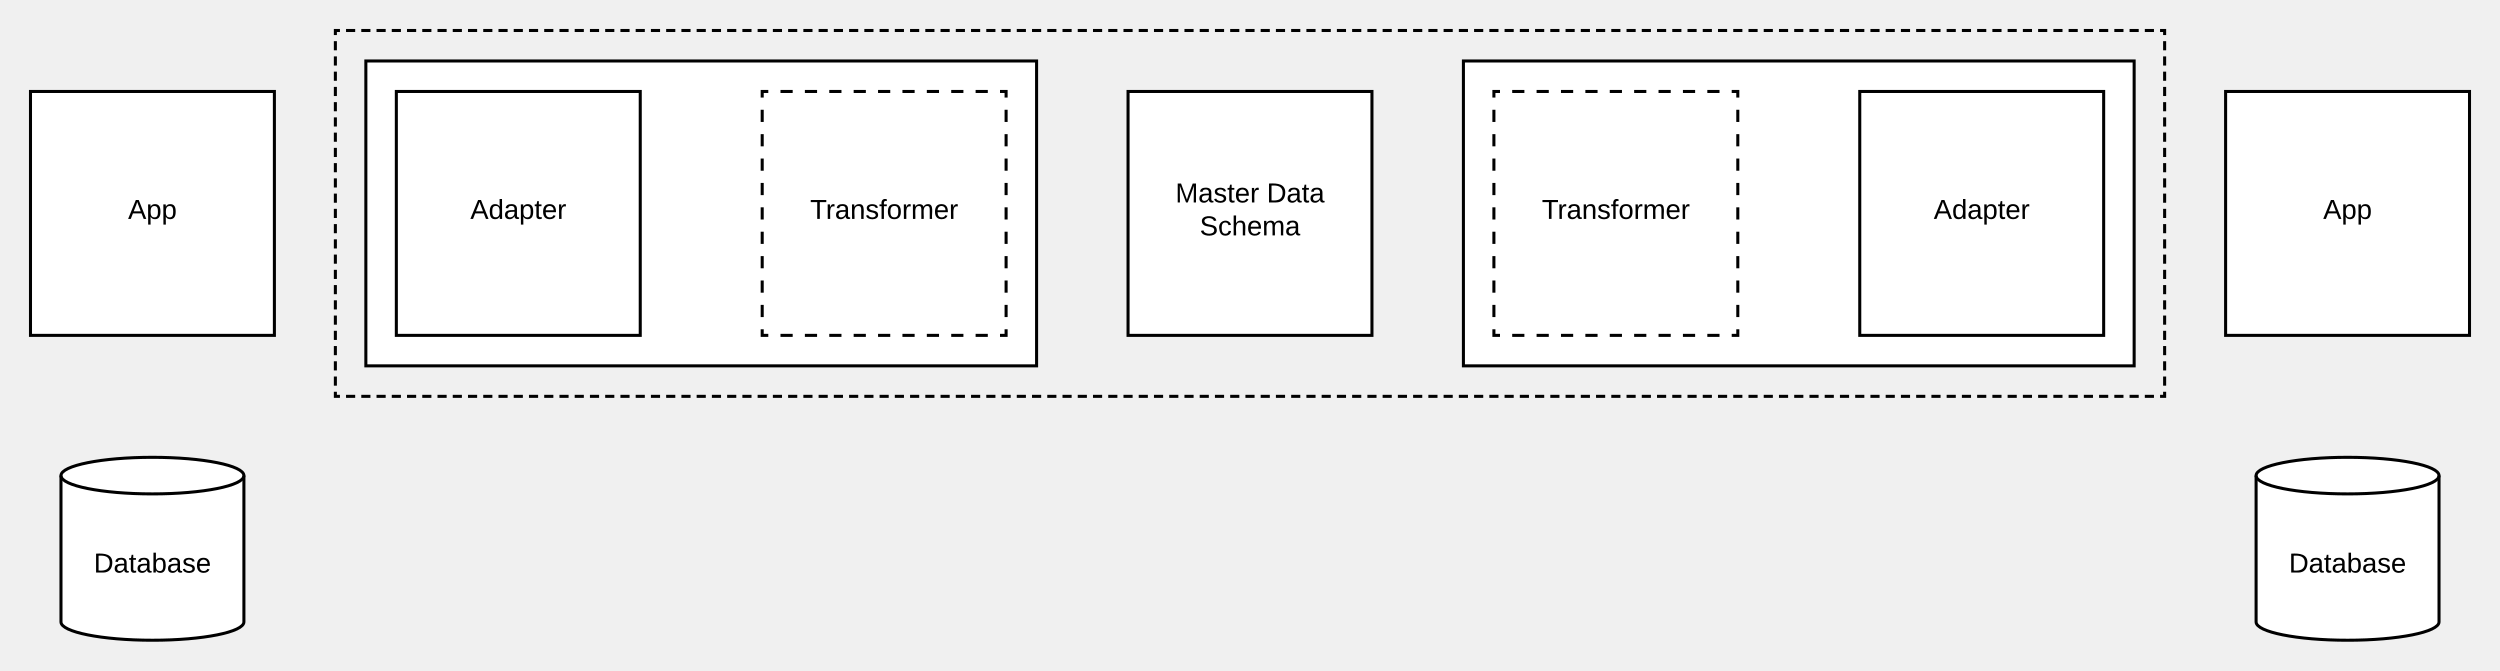
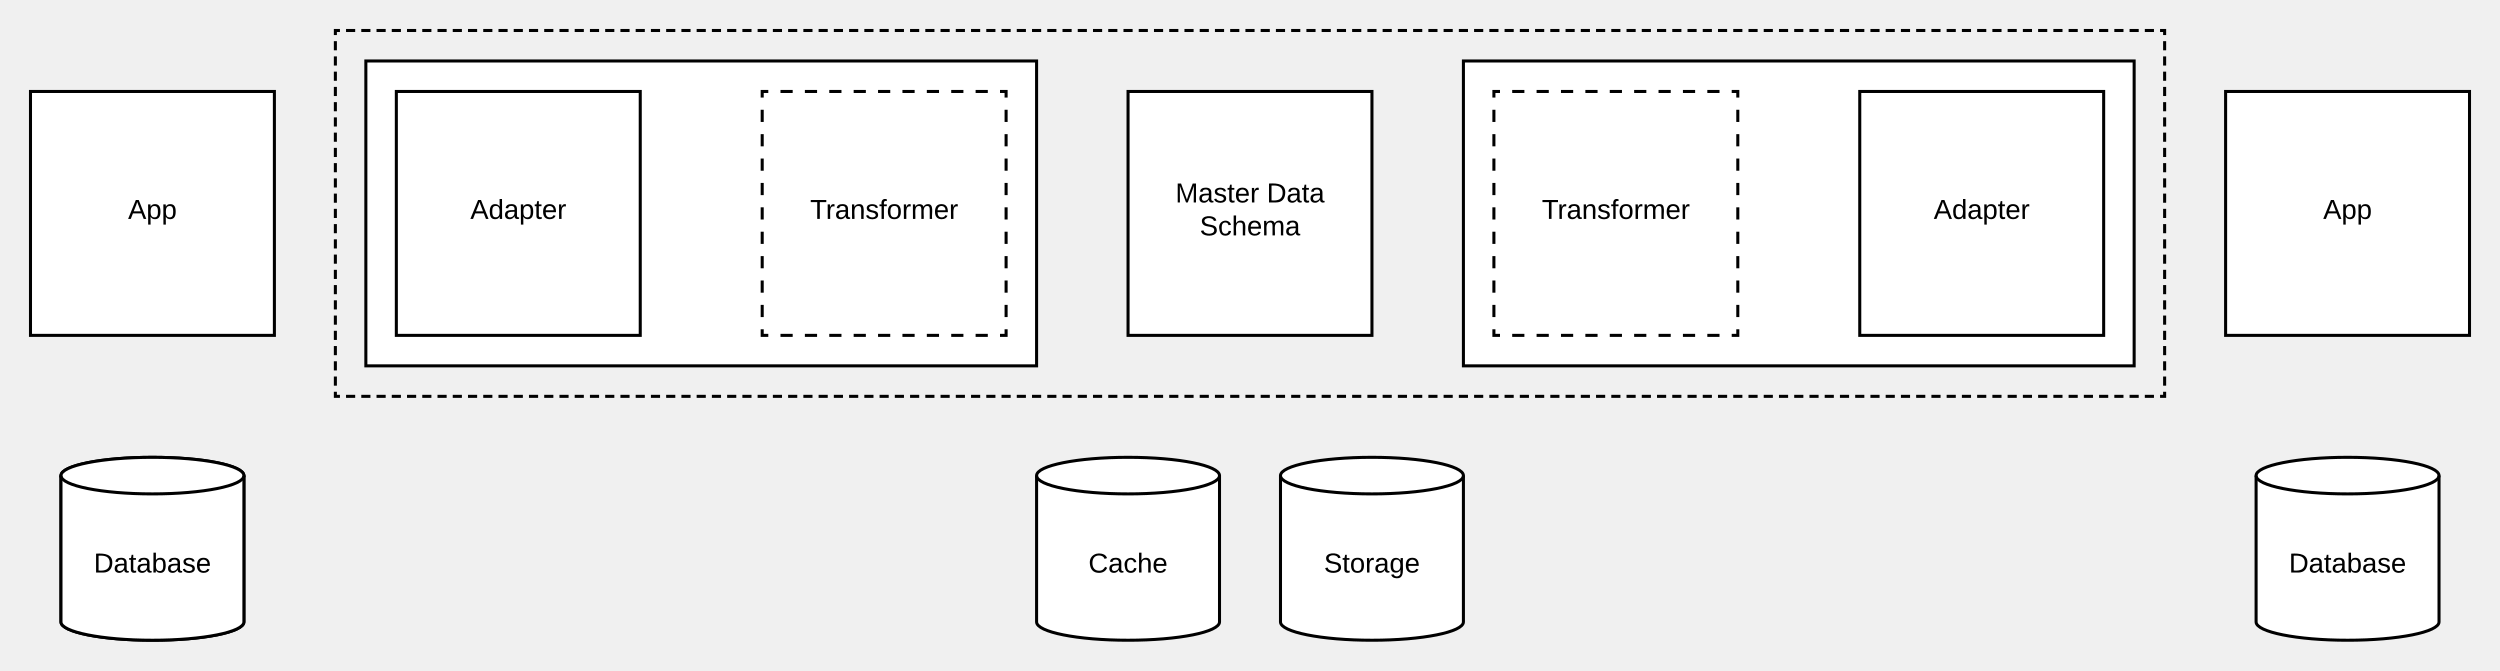
<svg xmlns="http://www.w3.org/2000/svg" xmlns:ns1="lucid" xmlns:xlink="http://www.w3.org/1999/xlink" width="1640" height="440">
  <g transform="translate(-60 -20)" ns1:page-tab-id="0_0">
    <path d="M280 40h1200v240H280z" fill-opacity="0" />
    <path d="M287 40h6m4 0h6m4 0h6m4 0h6m4 0h6m4 0h6m4 0h6m4 0h6m4 0h6m4 0h6m4 0h6m4 0h6m4 0h6m4 0h6m4 0h6m4 0h6m4 0h6m4 0h6m4 0h6m4 0h6m4 0h6m4 0h6m4 0h6m4 0h6m4 0h6m4 0h6m4 0h6m4 0h6m4 0h6m4 0h6m4 0h6m4 0h6m4 0h6m4 0h6m4 0h6m4 0h6m4 0h6m4 0h6m4 0h6m4 0h6m4 0h6m4 0h6m4 0h6m4 0h6m4 0h6m4 0h6m4 0h6m4 0h6m4 0h6m4 0h6m4 0h6m4 0h6m4 0h6m4 0h6m4 0h6m4 0h6m4 0h6m4 0h6m4 0h6m4 0h6m4 0h6m4 0h6m4 0h6m4 0h6m4 0h6m4 0h6m4 0h6m4 0h6m4 0h6m4 0h6m4 0h6m4 0h6m4 0h6m4 0h6m4 0h6m4 0h6m4 0h6m4 0h6m4 0h6m4 0h6m4 0h6m4 0h6m4 0h6m4 0h6m4 0h6m4 0h6m4 0h6m4 0h6m4 0h6m4 0h6m4 0h6m4 0h6m4 0h6m4 0h6m4 0h6m4 0h6m4 0h6m4 0h6m4 0h6m4 0h6m4 0h6m4 0h6m4 0h6m4 0h6m4 0h6m4 0h6m4 0h6m4 0h6m4 0h6m4 0h6m4 0h6m4 0h6m4 0h6m4 0h6m4 0h6m4 0h6m4 0h6m4 0h6m4 0h6m4 0h3v3m0 4v6m0 4v6m0 4v6m0 4v6m0 4v6m0 4v6m0 4v6m0 4v6m0 4v6m0 4v6m0 4v6m0 4v6m0 4v6m0 4v6m0 4v6m0 4v6m0 4v6m0 4v6m0 4v6m0 4v6m0 4v6m0 4v6m0 4v6m0 4v3h-3m-4 0h-6m-4 0h-6m-4 0h-6m-4 0h-6m-4 0h-6m-4 0h-6m-4 0h-6m-4 0h-6m-4 0h-6m-4 0h-6m-4 0h-6m-4 0h-6m-4 0h-6m-4 0h-6m-4 0h-6m-4 0h-6m-4 0h-6m-4 0h-6m-4 0h-6m-4 0h-6m-4 0h-6m-4 0h-6m-4 0h-6m-4 0h-6m-4 0h-6m-4 0h-6m-4 0h-6m-4 0h-6m-4 0h-6m-4 0h-6m-4 0h-6m-4 0h-6m-4 0h-6m-4 0h-6m-4 0h-6m-4 0h-6m-4 0h-6m-4 0h-6m-4 0h-6m-4 0h-6m-4 0h-6m-4 0h-6m-4 0h-6m-4 0h-6m-4 0h-6m-4 0h-6m-4 0h-6m-4 0h-6m-4 0h-6m-4 0h-6m-4 0h-6m-4 0h-6m-4 0h-6m-4 0h-6m-4 0h-6m-4 0h-6m-4 0h-6m-4 0h-6m-4 0h-6m-4 0h-6m-4 0h-6m-4 0h-6m-4 0h-6m-4 0h-6m-4 0h-6m-4 0h-6m-4 0h-6m-4 0h-6m-4 0h-6m-4 0h-6m-4 0h-6m-4 0h-6m-4 0h-6m-4 0h-6m-4 0h-6m-4 0h-6m-4 0h-6m-4 0h-6m-4 0h-6m-4 0h-6m-4 0h-6m-4 0h-6m-4 0h-6m-4 0h-6m-4 0h-6m-4 0h-6m-4 0h-6m-4 0h-6m-4 0h-6m-4 0h-6m-4 0h-6m-4 0h-6m-4 0h-6m-4 0h-6m-4 0h-6m-4 0h-6m-4 0h-6m-4 0h-6m-4 0h-6m-4 0h-6m-4 0h-6m-4 0h-6m-4 0h-6m-4 0h-6m-4 0h-6m-4 0h-6m-4 0h-6m-4 0h-6m-4 0h-6m-4 0h-6m-4 0h-6m-4 0h-6m-4 0h-6m-4 0h-6m-4 0h-6m-4 0h-6m-4 0h-6m-4 0h-6m-4 0h-6m-4 0h-3v-3m0-4v-6m0-4v-6m0-4v-6m0-4v-6m0-4v-6m0-4v-6m0-4v-6m0-4v-6m0-4v-6m0-4v-6m0-4v-6m0-4v-6m0-4v-6m0-4v-6m0-4v-6m0-4v-6m0-4v-6m0-4v-6m0-4v-6m0-4v-6m0-4v-6m0-4v-6m0-4v-6m0-4v-3h3" stroke="#000" stroke-width="2" fill="none" />
    <path d="M1020 60h440v200h-440zM300 60h440v200H300zM80 80h160v160H80z" stroke="#000" stroke-width="2" fill="#fff" />
    <use xlink:href="#a" transform="matrix(1,0,0,1,85,85) translate(59 78.6)" />
    <path d="M320 80h160v160H320z" stroke="#000" stroke-width="2" fill="#fff" />
    <use xlink:href="#b" transform="matrix(1,0,0,1,325,85) translate(43.525 78.6)" />
    <path d="M800 80h160v160H800z" stroke="#000" stroke-width="2" fill="#fff" />
    <use xlink:href="#c" transform="matrix(1,0,0,1,805,85) translate(26.075 67.8)" />
    <use xlink:href="#d" transform="matrix(1,0,0,1,805,85) translate(85.975 67.8)" />
    <use xlink:href="#e" transform="matrix(1,0,0,1,805,85) translate(42.025 89.4)" />
    <path d="M220 428c0 6.63-26.86 12-60 12s-60-5.37-60-12v-96c0-6.63 26.86-12 60-12s60 5.37 60 12z" stroke="#000" stroke-width="2" fill="#fff" />
    <path d="M220 332c0 6.63-26.86 12-60 12s-60-5.37-60-12" stroke="#000" stroke-width="2" fill="none" />
    <use xlink:href="#f" transform="matrix(1,0,0,1,100,344) translate(21.525 51.6)" />
    <path d="M1660 428c0 6.63-26.86 12-60 12s-60-5.37-60-12v-96c0-6.63 26.86-12 60-12s60 5.37 60 12z" stroke="#000" stroke-width="2" fill="#fff" />
    <path d="M1660 332c0 6.63-26.86 12-60 12s-60-5.37-60-12" stroke="#000" stroke-width="2" fill="none" />
    <use xlink:href="#f" transform="matrix(1,0,0,1,1540,344) translate(21.525 51.6)" />
    <path d="M1040 80h160v160h-160z" fill="#fff" />
    <path d="M1052 80h8m8 0h8m8 0h8m8 0h8m8 0h8m8 0h8m8 0h8m8 0h8m8 0h8m8 0h4v4m0 8v8m0 8v8m0 8v8m0 8v8m0 8v8m0 8v8m0 8v8m0 8v8m0 8v8m0 8v4h-4m-8 0h-8m-8 0h-8m-8 0h-8m-8 0h-8m-8 0h-8m-8 0h-8m-8 0h-8m-8 0h-8m-8 0h-8m-8 0h-4v-4m0-8v-8m0-8v-8m0-8v-8m0-8v-8m0-8v-8m0-8v-8m0-8v-8m0-8v-8m0-8v-8m0-8v-4h4" stroke="#000" stroke-width="2" fill="none" />
    <use xlink:href="#g" transform="matrix(1,0,0,1,1045,85) translate(26.45 78.6)" />
    <path d="M1280 80h160v160h-160z" stroke="#000" stroke-width="2" fill="#fff" />
    <use xlink:href="#b" transform="matrix(1,0,0,1,1285,85) translate(43.525 78.6)" />
    <path d="M1520 80h160v160h-160z" stroke="#000" stroke-width="2" fill="#fff" />
    <use xlink:href="#a" transform="matrix(1,0,0,1,1525,85) translate(59 78.6)" />
    <path d="M560 80h160v160H560z" fill="#fff" />
    <path d="M572 80h8m8 0h8m8 0h8m8 0h8m8 0h8m8 0h8m8 0h8m8 0h8m8 0h8m8 0h4v4m0 8v8m0 8v8m0 8v8m0 8v8m0 8v8m0 8v8m0 8v8m0 8v8m0 8v8m0 8v4h-4m-8 0h-8m-8 0h-8m-8 0h-8m-8 0h-8m-8 0h-8m-8 0h-8m-8 0h-8m-8 0h-8m-8 0h-8m-8 0h-4v-4m0-8v-8m0-8v-8m0-8v-8m0-8v-8m0-8v-8m0-8v-8m0-8v-8m0-8v-8m0-8v-8m0-8v-4h4" stroke="#000" stroke-width="2" fill="none" />
+     <use xlink:href="#g" transform="matrix(1,0,0,1,565,85) translate(26.45 78.6)" />
+     <path d="M220 428c0 6.63-26.86 12-60 12s-60-5.37-60-12v-96c0-6.63 26.86-12 60-12s60 5.37 60 12z" stroke="#000" stroke-width="2" fill="#fff" />
+     <path d="M220 332c0 6.63-26.86 12-60 12s-60-5.37-60-12" stroke="#000" stroke-width="2" fill="none" />
+     <use xlink:href="#f" transform="matrix(1,0,0,1,100,344) translate(21.525 51.6)" />
+     <path d="M860 428c0 6.63-26.86 12-60 12s-60-5.37-60-12v-96c0-6.63 26.86-12 60-12s60 5.37 60 12z" stroke="#000" stroke-width="2" fill="#fff" />
+     <path d="M860 332c0 6.63-26.86 12-60 12s-60-5.37-60-12" stroke="#000" stroke-width="2" fill="none" />
+     <use xlink:href="#h" transform="matrix(1,0,0,1,740,344) translate(34.025 51.6)" />
+     <path d="M1020 428c0 6.63-26.86 12-60 12s-60-5.37-60-12v-96c0-6.63 26.86-12 60-12s60 5.37 60 12z" stroke="#000" stroke-width="2" fill="#fff" />
+     <path d="M1020 332c0 6.63-26.86 12-60 12s-60-5.37-60-12" stroke="#000" stroke-width="2" fill="none" />
    <g>
-       <use xlink:href="#g" transform="matrix(1,0,0,1,565,85) translate(26.45 78.6)" />
+       <use xlink:href="#i" transform="matrix(1,0,0,1,900,344) translate(28.525 51.6)" />
    </g>
    <defs>
-       <path d="M205 0l-28-72H64L36 0H1l101-248h38L239 0h-34zm-38-99l-47-123c-12 45-31 82-46 123h93" id="h" />
-       <path d="M115-194c55 1 70 41 70 98S169 2 115 4C84 4 66-9 55-30l1 105H24l-1-265h31l2 30c10-21 28-34 59-34zm-8 174c40 0 45-34 45-75s-6-73-45-74c-42 0-51 32-51 76 0 43 10 73 51 73" id="i" />
+       <path d="M205 0l-28-72H64L36 0H1l101-248h38L239 0h-34zm-38-99l-47-123c-12 45-31 82-46 123h93" id="j" />
+       <path d="M115-194c55 1 70 41 70 98S169 2 115 4C84 4 66-9 55-30l1 105H24l-1-265h31l2 30c10-21 28-34 59-34zm-8 174c40 0 45-34 45-75s-6-73-45-74c-42 0-51 32-51 76 0 43 10 73 51 73" id="k" />
      <g id="a">
-         <use transform="matrix(0.05,0,0,0.05,0,0)" xlink:href="#h" />
-         <use transform="matrix(0.05,0,0,0.05,12,0)" xlink:href="#i" />
-         <use transform="matrix(0.05,0,0,0.05,22,0)" xlink:href="#i" />
+         <use transform="matrix(0.05,0,0,0.05,0,0)" xlink:href="#j" />
+         <use transform="matrix(0.05,0,0,0.05,12,0)" xlink:href="#k" />
+         <use transform="matrix(0.05,0,0,0.05,22,0)" xlink:href="#k" />
      </g>
-       <path d="M85-194c31 0 48 13 60 33l-1-100h32l1 261h-30c-2-10 0-23-3-31C134-8 116 4 85 4 32 4 16-35 15-94c0-66 23-100 70-100zm9 24c-40 0-46 34-46 75 0 40 6 74 45 74 42 0 51-32 51-76 0-42-9-74-50-73" id="j" />
-       <path d="M141-36C126-15 110 5 73 4 37 3 15-17 15-53c-1-64 63-63 125-63 3-35-9-54-41-54-24 1-41 7-42 31l-33-3c5-37 33-52 76-52 45 0 72 20 72 64v82c-1 20 7 32 28 27v20c-31 9-61-2-59-35zM48-53c0 20 12 33 32 33 41-3 63-29 60-74-43 2-92-5-92 41" id="k" />
-       <path d="M59-47c-2 24 18 29 38 22v24C64 9 27 4 27-40v-127H5v-23h24l9-43h21v43h35v23H59v120" id="l" />
-       <path d="M100-194c63 0 86 42 84 106H49c0 40 14 67 53 68 26 1 43-12 49-29l28 8c-11 28-37 45-77 45C44 4 14-33 15-96c1-61 26-98 85-98zm52 81c6-60-76-77-97-28-3 7-6 17-6 28h103" id="m" />
-       <path d="M114-163C36-179 61-72 57 0H25l-1-190h30c1 12-1 29 2 39 6-27 23-49 58-41v29" id="n" />
+       <path d="M85-194c31 0 48 13 60 33l-1-100h32l1 261h-30c-2-10 0-23-3-31C134-8 116 4 85 4 32 4 16-35 15-94c0-66 23-100 70-100zm9 24c-40 0-46 34-46 75 0 40 6 74 45 74 42 0 51-32 51-76 0-42-9-74-50-73" id="l" />
+       <path d="M141-36C126-15 110 5 73 4 37 3 15-17 15-53c-1-64 63-63 125-63 3-35-9-54-41-54-24 1-41 7-42 31l-33-3c5-37 33-52 76-52 45 0 72 20 72 64v82c-1 20 7 32 28 27v20c-31 9-61-2-59-35zM48-53c0 20 12 33 32 33 41-3 63-29 60-74-43 2-92-5-92 41" id="m" />
+       <path d="M59-47c-2 24 18 29 38 22v24C64 9 27 4 27-40v-127H5v-23h24l9-43h21v43h35v23H59v120" id="n" />
+       <path d="M100-194c63 0 86 42 84 106H49c0 40 14 67 53 68 26 1 43-12 49-29l28 8c-11 28-37 45-77 45C44 4 14-33 15-96c1-61 26-98 85-98zm52 81c6-60-76-77-97-28-3 7-6 17-6 28h103" id="o" />
+       <path d="M114-163C36-179 61-72 57 0H25l-1-190h30c1 12-1 29 2 39 6-27 23-49 58-41v29" id="p" />
      <g id="b">
-         <use transform="matrix(0.05,0,0,0.05,0,0)" xlink:href="#h" />
-         <use transform="matrix(0.05,0,0,0.05,12,0)" xlink:href="#j" />
-         <use transform="matrix(0.05,0,0,0.05,22,0)" xlink:href="#k" />
-         <use transform="matrix(0.05,0,0,0.05,32,0)" xlink:href="#i" />
-         <use transform="matrix(0.05,0,0,0.05,42,0)" xlink:href="#l" />
-         <use transform="matrix(0.05,0,0,0.05,47,0)" xlink:href="#m" />
-         <use transform="matrix(0.05,0,0,0.05,57,0)" xlink:href="#n" />
+         <use transform="matrix(0.05,0,0,0.05,0,0)" xlink:href="#j" />
+         <use transform="matrix(0.05,0,0,0.05,12,0)" xlink:href="#l" />
+         <use transform="matrix(0.05,0,0,0.05,22,0)" xlink:href="#m" />
+         <use transform="matrix(0.05,0,0,0.05,32,0)" xlink:href="#k" />
+         <use transform="matrix(0.05,0,0,0.05,42,0)" xlink:href="#n" />
+         <use transform="matrix(0.05,0,0,0.05,47,0)" xlink:href="#o" />
+         <use transform="matrix(0.05,0,0,0.05,57,0)" xlink:href="#p" />
      </g>
-       <path d="M240 0l2-218c-23 76-54 145-80 218h-23L58-218 59 0H30v-248h44l77 211c21-75 51-140 76-211h43V0h-30" id="o" />
-       <path d="M135-143c-3-34-86-38-87 0 15 53 115 12 119 90S17 21 10-45l28-5c4 36 97 45 98 0-10-56-113-15-118-90-4-57 82-63 122-42 12 7 21 19 24 35" id="p" />
+       <path d="M240 0l2-218c-23 76-54 145-80 218h-23L58-218 59 0H30v-248h44l77 211c21-75 51-140 76-211h43V0h-30" id="q" />
+       <path d="M135-143c-3-34-86-38-87 0 15 53 115 12 119 90S17 21 10-45l28-5c4 36 97 45 98 0-10-56-113-15-118-90-4-57 82-63 122-42 12 7 21 19 24 35" id="r" />
      <g id="c">
-         <use transform="matrix(0.05,0,0,0.05,0,0)" xlink:href="#o" />
-         <use transform="matrix(0.05,0,0,0.05,14.95,0)" xlink:href="#k" />
-         <use transform="matrix(0.05,0,0,0.05,24.95,0)" xlink:href="#p" />
-         <use transform="matrix(0.05,0,0,0.05,33.95,0)" xlink:href="#l" />
-         <use transform="matrix(0.05,0,0,0.05,38.95,0)" xlink:href="#m" />
-         <use transform="matrix(0.05,0,0,0.05,48.95,0)" xlink:href="#n" />
+         <use transform="matrix(0.05,0,0,0.05,0,0)" xlink:href="#q" />
+         <use transform="matrix(0.05,0,0,0.05,14.95,0)" xlink:href="#m" />
+         <use transform="matrix(0.05,0,0,0.05,24.95,0)" xlink:href="#r" />
+         <use transform="matrix(0.05,0,0,0.05,33.95,0)" xlink:href="#n" />
+         <use transform="matrix(0.05,0,0,0.05,38.95,0)" xlink:href="#o" />
+         <use transform="matrix(0.05,0,0,0.05,48.95,0)" xlink:href="#p" />
      </g>
-       <path d="M30-248c118-7 216 8 213 122C240-48 200 0 122 0H30v-248zM63-27c89 8 146-16 146-99s-60-101-146-95v194" id="q" />
+       <path d="M30-248c118-7 216 8 213 122C240-48 200 0 122 0H30v-248zM63-27c89 8 146-16 146-99s-60-101-146-95v194" id="s" />
      <g id="d">
-         <use transform="matrix(0.05,0,0,0.05,0,0)" xlink:href="#q" />
-         <use transform="matrix(0.05,0,0,0.05,12.95,0)" xlink:href="#k" />
-         <use transform="matrix(0.05,0,0,0.05,22.95,0)" xlink:href="#l" />
-         <use transform="matrix(0.05,0,0,0.05,27.95,0)" xlink:href="#k" />
+         <use transform="matrix(0.05,0,0,0.05,0,0)" xlink:href="#s" />
+         <use transform="matrix(0.05,0,0,0.05,12.95,0)" xlink:href="#m" />
+         <use transform="matrix(0.05,0,0,0.05,22.95,0)" xlink:href="#n" />
+         <use transform="matrix(0.05,0,0,0.05,27.95,0)" xlink:href="#m" />
      </g>
-       <path d="M185-189c-5-48-123-54-124 2 14 75 158 14 163 119 3 78-121 87-175 55-17-10-28-26-33-46l33-7c5 56 141 63 141-1 0-78-155-14-162-118-5-82 145-84 179-34 5 7 8 16 11 25" id="r" />
-       <path d="M96-169c-40 0-48 33-48 73s9 75 48 75c24 0 41-14 43-38l32 2c-6 37-31 61-74 61-59 0-76-41-82-99-10-93 101-131 147-64 4 7 5 14 7 22l-32 3c-4-21-16-35-41-35" id="s" />
-       <path d="M106-169C34-169 62-67 57 0H25v-261h32l-1 103c12-21 28-36 61-36 89 0 53 116 60 194h-32v-121c2-32-8-49-39-48" id="t" />
-       <path d="M210-169c-67 3-38 105-44 169h-31v-121c0-29-5-50-35-48C34-165 62-65 56 0H25l-1-190h30c1 10-1 24 2 32 10-44 99-50 107 0 11-21 27-35 58-36 85-2 47 119 55 194h-31v-121c0-29-5-49-35-48" id="u" />
+       <path d="M185-189c-5-48-123-54-124 2 14 75 158 14 163 119 3 78-121 87-175 55-17-10-28-26-33-46l33-7c5 56 141 63 141-1 0-78-155-14-162-118-5-82 145-84 179-34 5 7 8 16 11 25" id="t" />
+       <path d="M96-169c-40 0-48 33-48 73s9 75 48 75c24 0 41-14 43-38l32 2c-6 37-31 61-74 61-59 0-76-41-82-99-10-93 101-131 147-64 4 7 5 14 7 22l-32 3c-4-21-16-35-41-35" id="u" />
+       <path d="M106-169C34-169 62-67 57 0H25v-261h32l-1 103c12-21 28-36 61-36 89 0 53 116 60 194h-32v-121c2-32-8-49-39-48" id="v" />
+       <path d="M210-169c-67 3-38 105-44 169h-31v-121c0-29-5-50-35-48C34-165 62-65 56 0H25l-1-190h30c1 10-1 24 2 32 10-44 99-50 107 0 11-21 27-35 58-36 85-2 47 119 55 194h-31v-121c0-29-5-49-35-48" id="w" />
      <g id="e">
-         <use transform="matrix(0.05,0,0,0.05,0,0)" xlink:href="#r" />
-         <use transform="matrix(0.05,0,0,0.05,12,0)" xlink:href="#s" />
-         <use transform="matrix(0.05,0,0,0.05,21,0)" xlink:href="#t" />
-         <use transform="matrix(0.05,0,0,0.05,31,0)" xlink:href="#m" />
-         <use transform="matrix(0.05,0,0,0.05,41,0)" xlink:href="#u" />
-         <use transform="matrix(0.05,0,0,0.05,55.95,0)" xlink:href="#k" />
+         <use transform="matrix(0.05,0,0,0.05,0,0)" xlink:href="#t" />
+         <use transform="matrix(0.05,0,0,0.05,12,0)" xlink:href="#u" />
+         <use transform="matrix(0.05,0,0,0.05,21,0)" xlink:href="#v" />
+         <use transform="matrix(0.05,0,0,0.05,31,0)" xlink:href="#o" />
+         <use transform="matrix(0.05,0,0,0.05,41,0)" xlink:href="#w" />
+         <use transform="matrix(0.05,0,0,0.05,55.95,0)" xlink:href="#m" />
      </g>
-       <path d="M115-194c53 0 69 39 70 98 0 66-23 100-70 100C84 3 66-7 56-30L54 0H23l1-261h32v101c10-23 28-34 59-34zm-8 174c40 0 45-34 45-75 0-40-5-75-45-74-42 0-51 32-51 76 0 43 10 73 51 73" id="v" />
+       <path d="M115-194c53 0 69 39 70 98 0 66-23 100-70 100C84 3 66-7 56-30L54 0H23l1-261h32v101c10-23 28-34 59-34zm-8 174c40 0 45-34 45-75 0-40-5-75-45-74-42 0-51 32-51 76 0 43 10 73 51 73" id="x" />
      <g id="f">
-         <use transform="matrix(0.05,0,0,0.05,0,0)" xlink:href="#q" />
-         <use transform="matrix(0.05,0,0,0.05,12.95,0)" xlink:href="#k" />
-         <use transform="matrix(0.05,0,0,0.05,22.95,0)" xlink:href="#l" />
-         <use transform="matrix(0.05,0,0,0.05,27.95,0)" xlink:href="#k" />
-         <use transform="matrix(0.05,0,0,0.05,37.95,0)" xlink:href="#v" />
-         <use transform="matrix(0.05,0,0,0.05,47.95,0)" xlink:href="#k" />
-         <use transform="matrix(0.05,0,0,0.05,57.95,0)" xlink:href="#p" />
-         <use transform="matrix(0.05,0,0,0.05,66.95,0)" xlink:href="#m" />
+         <use transform="matrix(0.05,0,0,0.05,0,0)" xlink:href="#s" />
+         <use transform="matrix(0.05,0,0,0.05,12.95,0)" xlink:href="#m" />
+         <use transform="matrix(0.05,0,0,0.05,22.95,0)" xlink:href="#n" />
+         <use transform="matrix(0.05,0,0,0.05,27.95,0)" xlink:href="#m" />
+         <use transform="matrix(0.05,0,0,0.05,37.95,0)" xlink:href="#x" />
+         <use transform="matrix(0.05,0,0,0.05,47.95,0)" xlink:href="#m" />
+         <use transform="matrix(0.05,0,0,0.05,57.95,0)" xlink:href="#r" />
+         <use transform="matrix(0.05,0,0,0.05,66.95,0)" xlink:href="#o" />
      </g>
-       <path d="M127-220V0H93v-220H8v-28h204v28h-85" id="w" />
-       <path d="M117-194c89-4 53 116 60 194h-32v-121c0-31-8-49-39-48C34-167 62-67 57 0H25l-1-190h30c1 10-1 24 2 32 11-22 29-35 61-36" id="x" />
-       <path d="M101-234c-31-9-42 10-38 44h38v23H63V0H32v-167H5v-23h27c-7-52 17-82 69-68v24" id="y" />
-       <path d="M100-194c62-1 85 37 85 99 1 63-27 99-86 99S16-35 15-95c0-66 28-99 85-99zM99-20c44 1 53-31 53-75 0-43-8-75-51-75s-53 32-53 75 10 74 51 75" id="z" />
+       <path d="M127-220V0H93v-220H8v-28h204v28h-85" id="y" />
+       <path d="M117-194c89-4 53 116 60 194h-32v-121c0-31-8-49-39-48C34-167 62-67 57 0H25l-1-190h30c1 10-1 24 2 32 11-22 29-35 61-36" id="z" />
+       <path d="M101-234c-31-9-42 10-38 44h38v23H63V0H32v-167H5v-23h27c-7-52 17-82 69-68v24" id="A" />
+       <path d="M100-194c62-1 85 37 85 99 1 63-27 99-86 99S16-35 15-95c0-66 28-99 85-99zM99-20c44 1 53-31 53-75 0-43-8-75-51-75s-53 32-53 75 10 74 51 75" id="B" />
      <g id="g">
-         <use transform="matrix(0.05,0,0,0.05,0,0)" xlink:href="#w" />
-         <use transform="matrix(0.05,0,0,0.05,10.3,0)" xlink:href="#n" />
-         <use transform="matrix(0.05,0,0,0.05,16.25,0)" xlink:href="#k" />
-         <use transform="matrix(0.05,0,0,0.05,26.25,0)" xlink:href="#x" />
-         <use transform="matrix(0.05,0,0,0.05,36.25,0)" xlink:href="#p" />
-         <use transform="matrix(0.05,0,0,0.05,45.25,0)" xlink:href="#y" />
-         <use transform="matrix(0.05,0,0,0.05,50.25,0)" xlink:href="#z" />
-         <use transform="matrix(0.05,0,0,0.05,60.25,0)" xlink:href="#n" />
-         <use transform="matrix(0.05,0,0,0.05,66.2,0)" xlink:href="#u" />
-         <use transform="matrix(0.05,0,0,0.05,81.15,0)" xlink:href="#m" />
-         <use transform="matrix(0.05,0,0,0.05,91.15,0)" xlink:href="#n" />
+         <use transform="matrix(0.05,0,0,0.05,0,0)" xlink:href="#y" />
+         <use transform="matrix(0.05,0,0,0.05,10.3,0)" xlink:href="#p" />
+         <use transform="matrix(0.05,0,0,0.05,16.25,0)" xlink:href="#m" />
+         <use transform="matrix(0.05,0,0,0.05,26.25,0)" xlink:href="#z" />
+         <use transform="matrix(0.05,0,0,0.05,36.25,0)" xlink:href="#r" />
+         <use transform="matrix(0.05,0,0,0.05,45.25,0)" xlink:href="#A" />
+         <use transform="matrix(0.05,0,0,0.05,50.25,0)" xlink:href="#B" />
+         <use transform="matrix(0.05,0,0,0.05,60.25,0)" xlink:href="#p" />
+         <use transform="matrix(0.05,0,0,0.05,66.2,0)" xlink:href="#w" />
+         <use transform="matrix(0.05,0,0,0.05,81.15,0)" xlink:href="#o" />
+         <use transform="matrix(0.05,0,0,0.05,91.15,0)" xlink:href="#p" />
+       </g>
+       <path d="M212-179c-10-28-35-45-73-45-59 0-87 40-87 99 0 60 29 101 89 101 43 0 62-24 78-52l27 14C228-24 195 4 139 4 59 4 22-46 18-125c-6-104 99-153 187-111 19 9 31 26 39 46" id="C" />
+       <g id="h">
+         <use transform="matrix(0.05,0,0,0.05,0,0)" xlink:href="#C" />
+         <use transform="matrix(0.05,0,0,0.05,12.95,0)" xlink:href="#m" />
+         <use transform="matrix(0.05,0,0,0.05,22.95,0)" xlink:href="#u" />
+         <use transform="matrix(0.05,0,0,0.05,31.95,0)" xlink:href="#v" />
+         <use transform="matrix(0.05,0,0,0.05,41.95,0)" xlink:href="#o" />
+       </g>
+       <path d="M177-190C167-65 218 103 67 71c-23-6-38-20-44-43l32-5c15 47 100 32 89-28v-30C133-14 115 1 83 1 29 1 15-40 15-95c0-56 16-97 71-98 29-1 48 16 59 35 1-10 0-23 2-32h30zM94-22c36 0 50-32 50-73 0-42-14-75-50-75-39 0-46 34-46 75s6 73 46 73" id="D" />
+       <g id="i">
+         <use transform="matrix(0.05,0,0,0.05,0,0)" xlink:href="#t" />
+         <use transform="matrix(0.05,0,0,0.05,12,0)" xlink:href="#n" />
+         <use transform="matrix(0.05,0,0,0.05,17,0)" xlink:href="#B" />
+         <use transform="matrix(0.05,0,0,0.05,27,0)" xlink:href="#p" />
+         <use transform="matrix(0.05,0,0,0.05,32.95,0)" xlink:href="#m" />
+         <use transform="matrix(0.05,0,0,0.05,42.95,0)" xlink:href="#D" />
+         <use transform="matrix(0.05,0,0,0.05,52.95,0)" xlink:href="#o" />
      </g>
    </defs>
  </g>
</svg>
